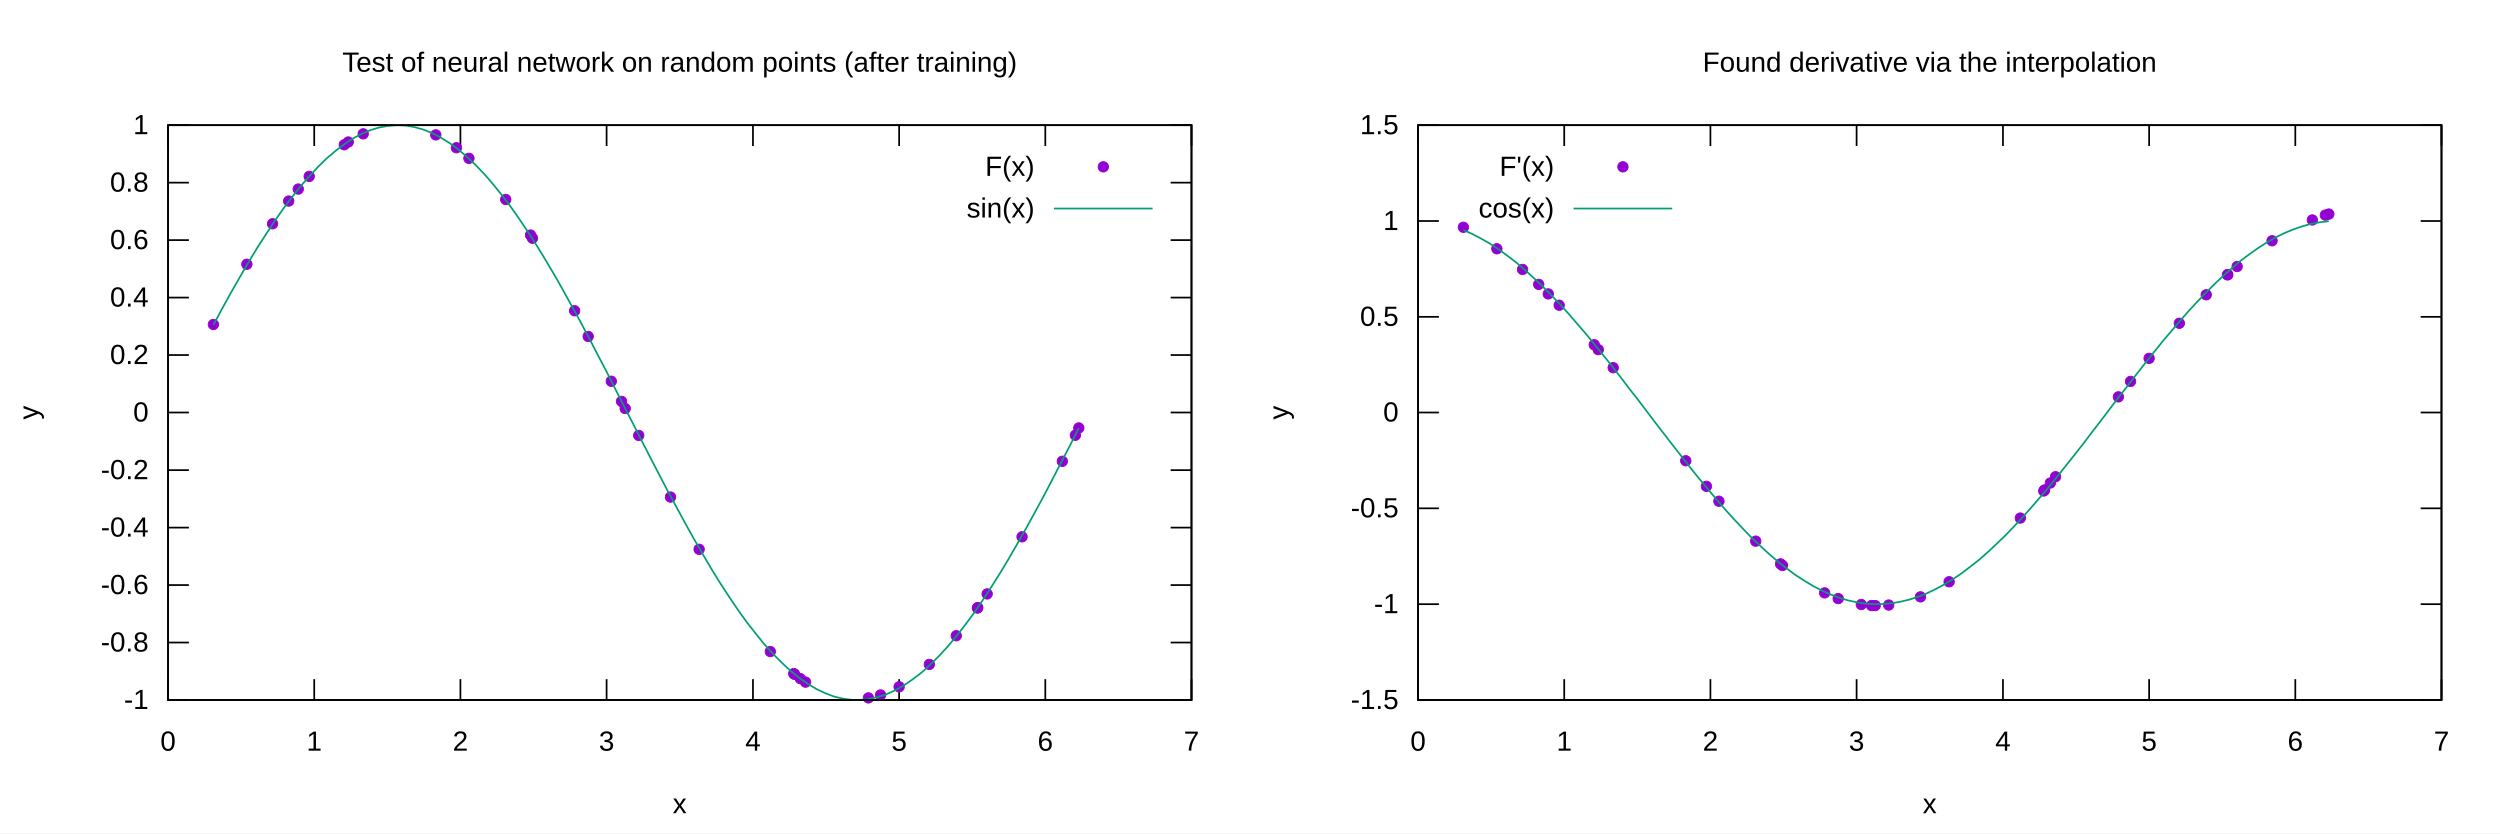
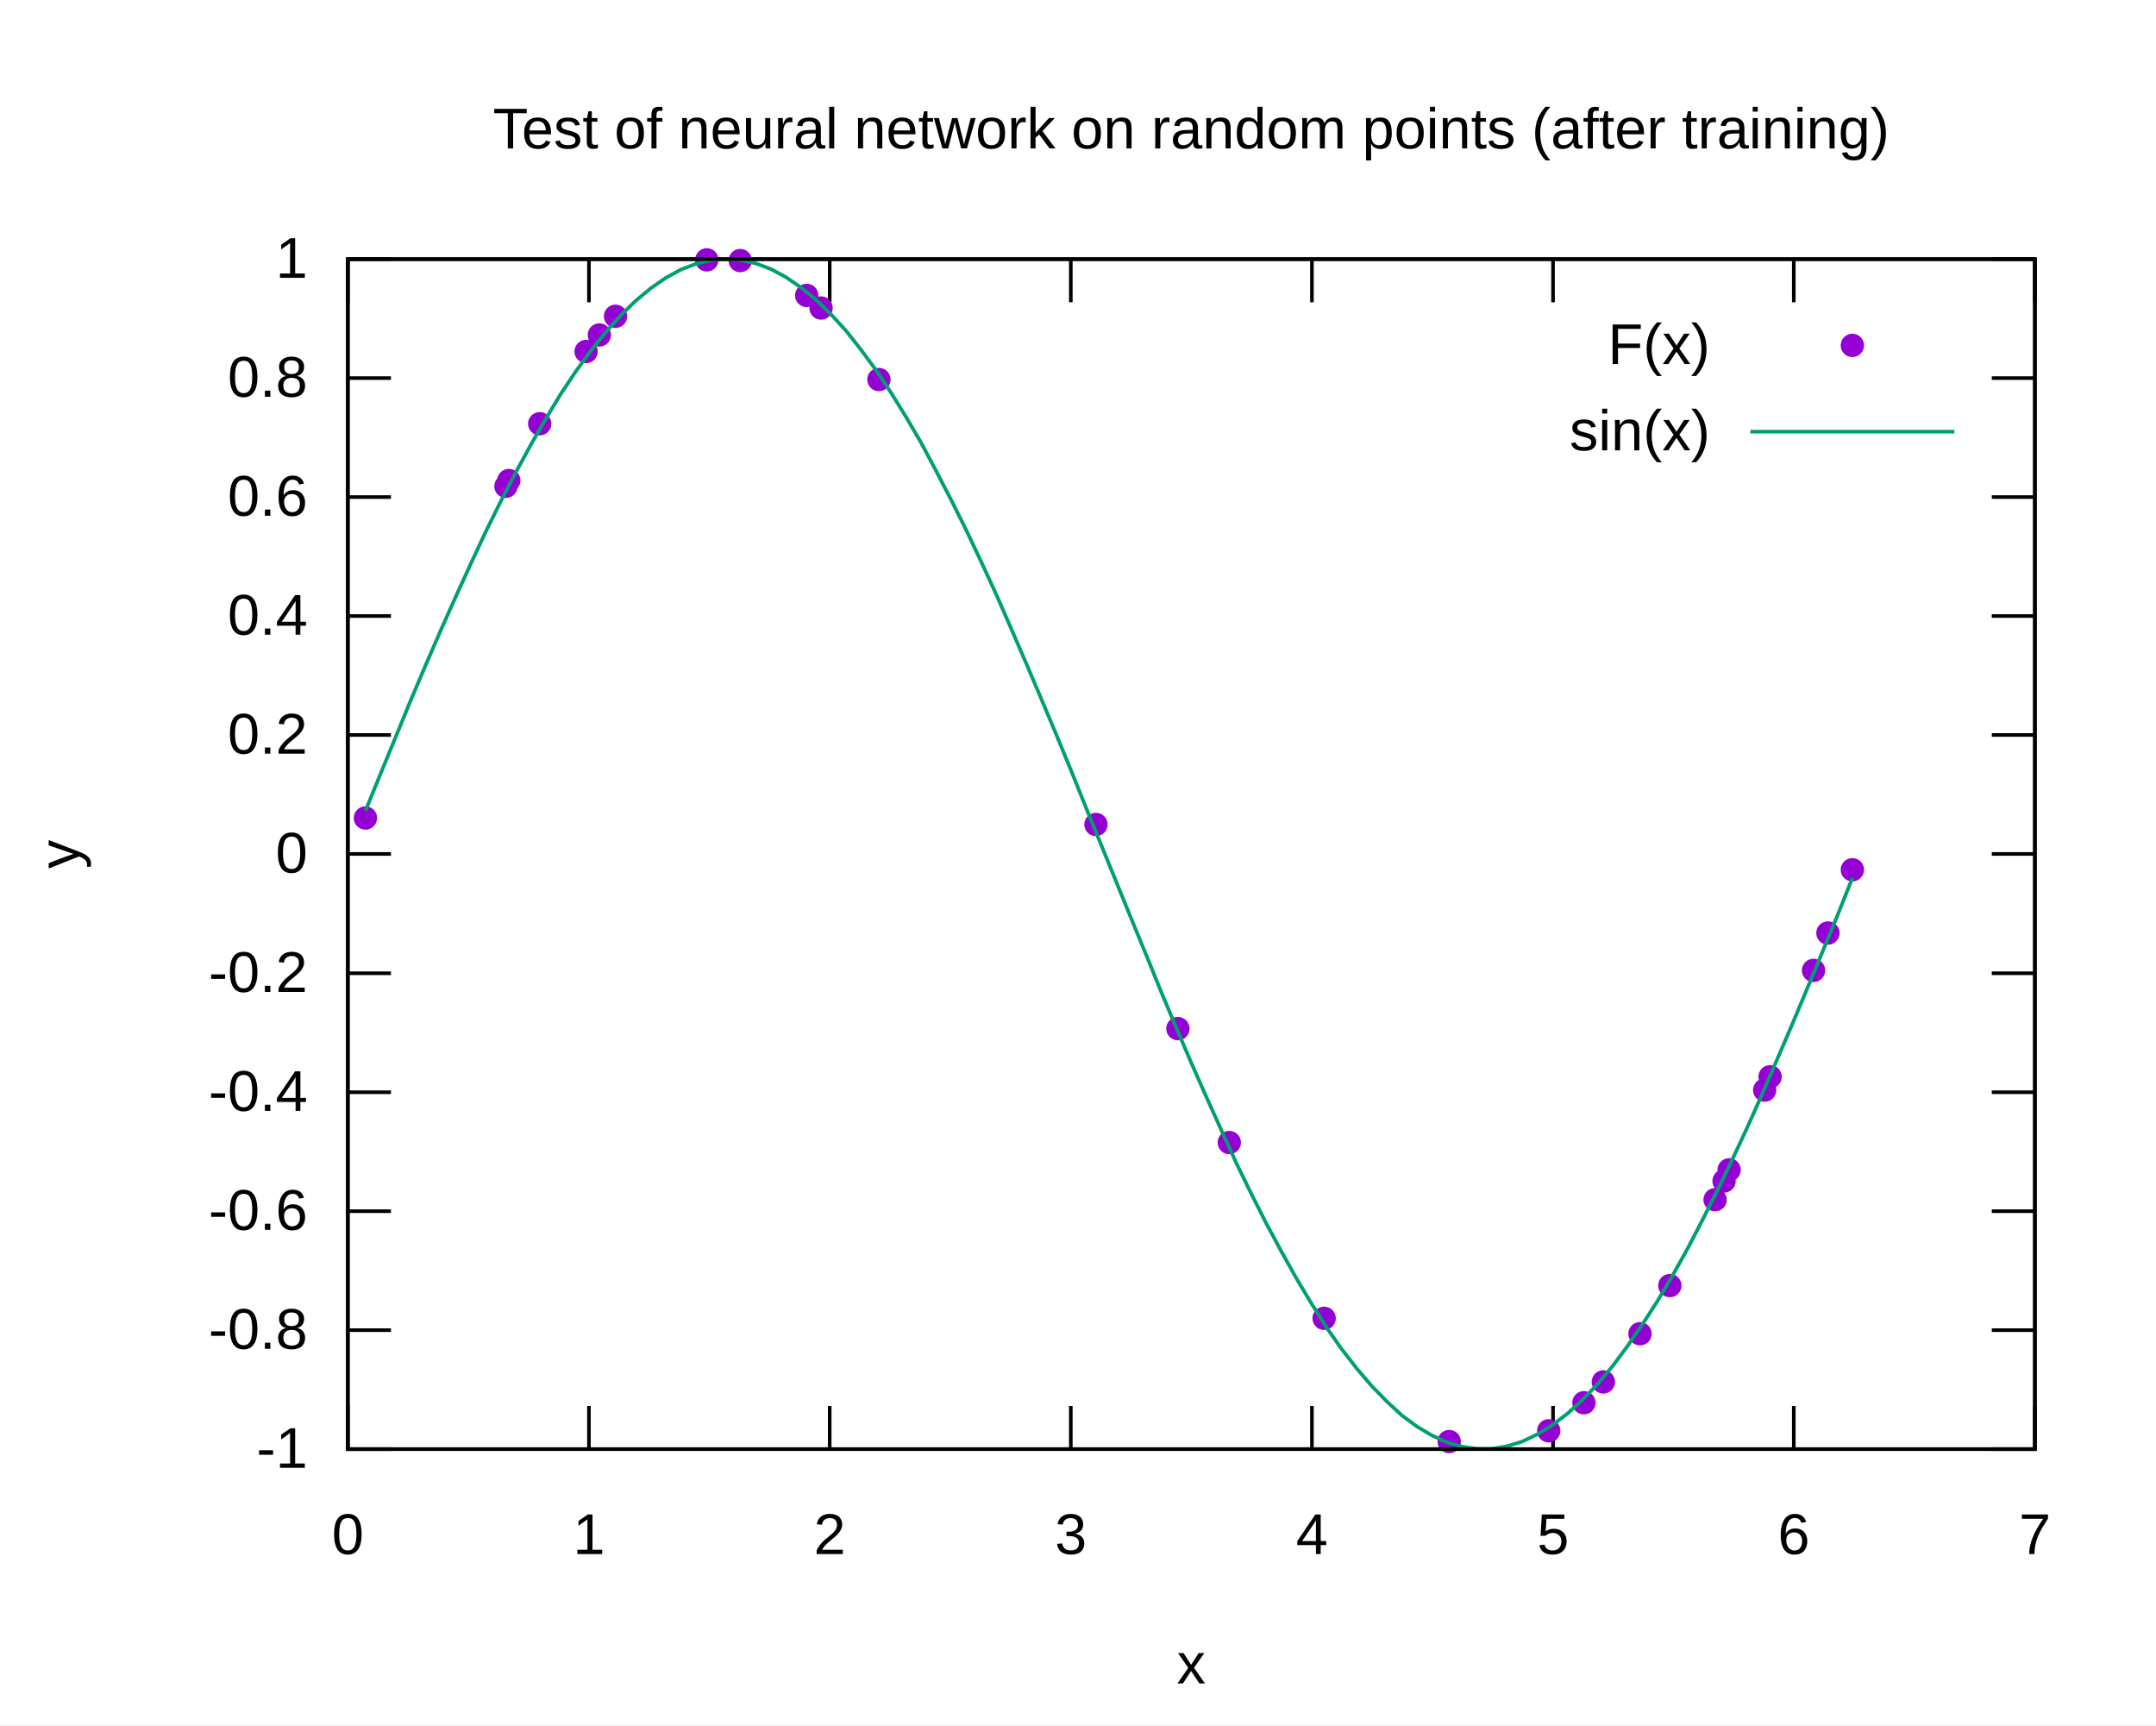
- <svg xmlns="http://www.w3.org/2000/svg" xmlns:xlink="http://www.w3.org/1999/xlink" width="1440" height="480" viewBox="0 0 1440 480">
+ <svg xmlns="http://www.w3.org/2000/svg" xmlns:xlink="http://www.w3.org/1999/xlink" width="600" height="480" viewBox="0 0 600 480">
  <g id="gnuplot_canvas">
-     <rect x="0" y="0" width="1440" height="480" fill="#ffffff" />
+     <rect x="0" y="0" width="600" height="480" fill="#ffffff" />
    <defs>
      <circle id="gpDot" r="0.5" stroke-width="0.5" />
      <path id="gpPt0" stroke-width="0.167" stroke="currentColor" d="M-1,0 h2 M0,-1 v2" />
      <path id="gpPt1" stroke-width="0.167" stroke="currentColor" d="M-1,-1 L1,1 M1,-1 L-1,1" />
      <path id="gpPt2" stroke-width="0.167" stroke="currentColor" d="M-1,0 L1,0 M0,-1 L0,1 M-1,-1 L1,1 M-1,1 L1,-1" />
      <rect id="gpPt3" stroke-width="0.167" stroke="currentColor" x="-1" y="-1" width="2" height="2" />
      <rect id="gpPt4" stroke-width="0.167" stroke="currentColor" fill="currentColor" x="-1" y="-1" width="2" height="2" />
      <circle id="gpPt5" stroke-width="0.167" stroke="currentColor" cx="0" cy="0" r="1" />
      <use xlink:href="#gpPt5" id="gpPt6" fill="currentColor" stroke="none" />
      <path id="gpPt7" stroke-width="0.167" stroke="currentColor" d="M0,-1.33 L-1.33,0.67 L1.33,0.67 z" />
      <use xlink:href="#gpPt7" id="gpPt8" fill="currentColor" stroke="none" />
      <use xlink:href="#gpPt7" id="gpPt9" stroke="currentColor" transform="rotate(180)" />
      <use xlink:href="#gpPt9" id="gpPt10" fill="currentColor" stroke="none" />
      <use xlink:href="#gpPt3" id="gpPt11" stroke="currentColor" transform="rotate(45)" />
      <use xlink:href="#gpPt11" id="gpPt12" fill="currentColor" stroke="none" />
      <path id="gpPt13" stroke-width="0.167" stroke="currentColor" d="M0,1.330 L1.265,0.411 L0.782,-1.067 L-0.782,-1.076 L-1.265,0.411 z" />
      <use xlink:href="#gpPt13" id="gpPt14" fill="currentColor" stroke="none" />
      <filter id="textbox" filterUnits="objectBoundingBox" x="0" y="0" height="1" width="1">
        <feFlood flood-color="#FFFFFF" flood-opacity="1" result="bgnd" />
        <feComposite in="SourceGraphic" in2="bgnd" operator="atop" />
      </filter>
      <filter id="greybox" filterUnits="objectBoundingBox" x="0" y="0" height="1" width="1">
        <feFlood flood-color="lightgrey" flood-opacity="1" result="grey" />
        <feComposite in="SourceGraphic" in2="grey" operator="atop" />
      </filter>
    </defs>
    <g fill="none" color="#FFFFFF" stroke="currentColor" stroke-width="1.00" stroke-linecap="butt" stroke-linejoin="miter">
</g>
    <g fill="none" color="black" stroke="currentColor" stroke-width="1.00" stroke-linecap="butt" stroke-linejoin="miter">
-       <path stroke="black" d="M96.8,403.2 L108.8,403.2 M686.3,403.2 L674.3,403.2  " />
+       <path stroke="black" d="M96.8,403.2 L108.8,403.2 M566.3,403.2 L554.3,403.2  " />
      <g transform="translate(85.6,408.4)" stroke="none" fill="black" font-family="Arial" font-size="16.00" text-anchor="end">
        <text>
          <tspan font-family="Arial">-1</tspan>
        </text>
      </g>
    </g>
    <g fill="none" color="black" stroke="currentColor" stroke-width="1.00" stroke-linecap="butt" stroke-linejoin="miter">
-       <path stroke="black" d="M96.8,370.1 L108.8,370.1 M686.3,370.1 L674.3,370.1  " />
+       <path stroke="black" d="M96.8,370.1 L108.8,370.1 M566.3,370.1 L554.3,370.1  " />
      <g transform="translate(85.6,375.3)" stroke="none" fill="black" font-family="Arial" font-size="16.00" text-anchor="end">
        <text>
          <tspan font-family="Arial">-0.8</tspan>
        </text>
      </g>
    </g>
    <g fill="none" color="black" stroke="currentColor" stroke-width="1.00" stroke-linecap="butt" stroke-linejoin="miter">
-       <path stroke="black" d="M96.8,337.0 L108.8,337.0 M686.3,337.0 L674.3,337.0  " />
+       <path stroke="black" d="M96.8,337.0 L108.8,337.0 M566.3,337.0 L554.3,337.0  " />
      <g transform="translate(85.6,342.2)" stroke="none" fill="black" font-family="Arial" font-size="16.00" text-anchor="end">
        <text>
          <tspan font-family="Arial">-0.6</tspan>
        </text>
      </g>
    </g>
    <g fill="none" color="black" stroke="currentColor" stroke-width="1.00" stroke-linecap="butt" stroke-linejoin="miter">
-       <path stroke="black" d="M96.8,303.9 L108.8,303.9 M686.3,303.9 L674.3,303.9  " />
+       <path stroke="black" d="M96.8,303.9 L108.8,303.9 M566.3,303.9 L554.3,303.9  " />
      <g transform="translate(85.6,309.1)" stroke="none" fill="black" font-family="Arial" font-size="16.00" text-anchor="end">
        <text>
          <tspan font-family="Arial">-0.4</tspan>
        </text>
      </g>
    </g>
    <g fill="none" color="black" stroke="currentColor" stroke-width="1.00" stroke-linecap="butt" stroke-linejoin="miter">
-       <path stroke="black" d="M96.8,270.8 L108.8,270.8 M686.3,270.8 L674.3,270.8  " />
+       <path stroke="black" d="M96.8,270.8 L108.8,270.8 M566.3,270.8 L554.3,270.8  " />
      <g transform="translate(85.6,276.0)" stroke="none" fill="black" font-family="Arial" font-size="16.00" text-anchor="end">
        <text>
          <tspan font-family="Arial">-0.2</tspan>
        </text>
      </g>
    </g>
    <g fill="none" color="black" stroke="currentColor" stroke-width="1.00" stroke-linecap="butt" stroke-linejoin="miter">
-       <path stroke="black" d="M96.8,237.6 L108.8,237.6 M686.3,237.6 L674.3,237.6  " />
+       <path stroke="black" d="M96.8,237.6 L108.8,237.6 M566.3,237.6 L554.3,237.6  " />
      <g transform="translate(85.6,242.8)" stroke="none" fill="black" font-family="Arial" font-size="16.00" text-anchor="end">
        <text>
          <tspan font-family="Arial"> 0</tspan>
        </text>
      </g>
    </g>
    <g fill="none" color="black" stroke="currentColor" stroke-width="1.00" stroke-linecap="butt" stroke-linejoin="miter">
-       <path stroke="black" d="M96.8,204.5 L108.8,204.5 M686.3,204.5 L674.3,204.5  " />
+       <path stroke="black" d="M96.8,204.5 L108.8,204.5 M566.3,204.5 L554.3,204.5  " />
      <g transform="translate(85.6,209.7)" stroke="none" fill="black" font-family="Arial" font-size="16.00" text-anchor="end">
        <text>
          <tspan font-family="Arial"> 0.2</tspan>
        </text>
      </g>
    </g>
    <g fill="none" color="black" stroke="currentColor" stroke-width="1.00" stroke-linecap="butt" stroke-linejoin="miter">
-       <path stroke="black" d="M96.8,171.4 L108.8,171.4 M686.3,171.4 L674.3,171.4  " />
+       <path stroke="black" d="M96.8,171.4 L108.8,171.4 M566.3,171.4 L554.3,171.4  " />
      <g transform="translate(85.6,176.6)" stroke="none" fill="black" font-family="Arial" font-size="16.00" text-anchor="end">
        <text>
          <tspan font-family="Arial"> 0.4</tspan>
        </text>
      </g>
    </g>
    <g fill="none" color="black" stroke="currentColor" stroke-width="1.00" stroke-linecap="butt" stroke-linejoin="miter">
-       <path stroke="black" d="M96.8,138.3 L108.8,138.3 M686.3,138.3 L674.3,138.3  " />
+       <path stroke="black" d="M96.8,138.3 L108.8,138.3 M566.3,138.3 L554.3,138.3  " />
      <g transform="translate(85.6,143.5)" stroke="none" fill="black" font-family="Arial" font-size="16.00" text-anchor="end">
        <text>
          <tspan font-family="Arial"> 0.6</tspan>
        </text>
      </g>
    </g>
    <g fill="none" color="black" stroke="currentColor" stroke-width="1.00" stroke-linecap="butt" stroke-linejoin="miter">
-       <path stroke="black" d="M96.8,105.2 L108.8,105.2 M686.3,105.2 L674.3,105.2  " />
+       <path stroke="black" d="M96.8,105.2 L108.8,105.2 M566.3,105.2 L554.3,105.2  " />
      <g transform="translate(85.6,110.4)" stroke="none" fill="black" font-family="Arial" font-size="16.00" text-anchor="end">
        <text>
          <tspan font-family="Arial"> 0.8</tspan>
        </text>
      </g>
    </g>
    <g fill="none" color="black" stroke="currentColor" stroke-width="1.00" stroke-linecap="butt" stroke-linejoin="miter">
-       <path stroke="black" d="M96.8,72.1 L108.8,72.1 M686.3,72.1 L674.3,72.1  " />
+       <path stroke="black" d="M96.8,72.1 L108.8,72.1 M566.3,72.1 L554.3,72.1  " />
      <g transform="translate(85.6,77.3)" stroke="none" fill="black" font-family="Arial" font-size="16.00" text-anchor="end">
        <text>
          <tspan font-family="Arial"> 1</tspan>
        </text>
      </g>
    </g>
    <g fill="none" color="black" stroke="currentColor" stroke-width="1.00" stroke-linecap="butt" stroke-linejoin="miter">
      <path stroke="black" d="M96.8,403.2 L96.8,391.2 M96.8,72.1 L96.8,84.1  " />
      <g transform="translate(96.8,432.4)" stroke="none" fill="black" font-family="Arial" font-size="16.00" text-anchor="middle">
        <text>
          <tspan font-family="Arial"> 0</tspan>
        </text>
      </g>
    </g>
    <g fill="none" color="black" stroke="currentColor" stroke-width="1.00" stroke-linecap="butt" stroke-linejoin="miter">
-       <path stroke="black" d="M181.0,403.2 L181.0,391.2 M181.0,72.1 L181.0,84.1  " />
-       <g transform="translate(181.0,432.4)" stroke="none" fill="black" font-family="Arial" font-size="16.00" text-anchor="middle">
+       <path stroke="black" d="M163.9,403.2 L163.9,391.2 M163.9,72.1 L163.9,84.1  " />
+       <g transform="translate(163.9,432.4)" stroke="none" fill="black" font-family="Arial" font-size="16.00" text-anchor="middle">
        <text>
          <tspan font-family="Arial"> 1</tspan>
        </text>
      </g>
    </g>
    <g fill="none" color="black" stroke="currentColor" stroke-width="1.00" stroke-linecap="butt" stroke-linejoin="miter">
-       <path stroke="black" d="M265.2,403.2 L265.2,391.2 M265.2,72.1 L265.2,84.1  " />
-       <g transform="translate(265.2,432.4)" stroke="none" fill="black" font-family="Arial" font-size="16.00" text-anchor="middle">
+       <path stroke="black" d="M230.9,403.2 L230.9,391.2 M230.9,72.1 L230.9,84.1  " />
+       <g transform="translate(230.9,432.4)" stroke="none" fill="black" font-family="Arial" font-size="16.00" text-anchor="middle">
        <text>
          <tspan font-family="Arial"> 2</tspan>
        </text>
      </g>
    </g>
    <g fill="none" color="black" stroke="currentColor" stroke-width="1.00" stroke-linecap="butt" stroke-linejoin="miter">
-       <path stroke="black" d="M349.4,403.2 L349.4,391.2 M349.4,72.1 L349.4,84.1  " />
-       <g transform="translate(349.4,432.4)" stroke="none" fill="black" font-family="Arial" font-size="16.00" text-anchor="middle">
+       <path stroke="black" d="M298.0,403.2 L298.0,391.2 M298.0,72.1 L298.0,84.1  " />
+       <g transform="translate(298.0,432.4)" stroke="none" fill="black" font-family="Arial" font-size="16.00" text-anchor="middle">
        <text>
          <tspan font-family="Arial"> 3</tspan>
        </text>
      </g>
    </g>
    <g fill="none" color="black" stroke="currentColor" stroke-width="1.00" stroke-linecap="butt" stroke-linejoin="miter">
-       <path stroke="black" d="M433.7,403.2 L433.7,391.2 M433.7,72.1 L433.7,84.1  " />
-       <g transform="translate(433.7,432.4)" stroke="none" fill="black" font-family="Arial" font-size="16.00" text-anchor="middle">
+       <path stroke="black" d="M365.1,403.2 L365.1,391.2 M365.1,72.1 L365.1,84.1  " />
+       <g transform="translate(365.1,432.4)" stroke="none" fill="black" font-family="Arial" font-size="16.00" text-anchor="middle">
        <text>
          <tspan font-family="Arial"> 4</tspan>
        </text>
      </g>
    </g>
    <g fill="none" color="black" stroke="currentColor" stroke-width="1.00" stroke-linecap="butt" stroke-linejoin="miter">
-       <path stroke="black" d="M517.9,403.2 L517.9,391.2 M517.9,72.1 L517.9,84.1  " />
-       <g transform="translate(517.9,432.4)" stroke="none" fill="black" font-family="Arial" font-size="16.00" text-anchor="middle">
+       <path stroke="black" d="M432.2,403.2 L432.2,391.2 M432.2,72.1 L432.2,84.1  " />
+       <g transform="translate(432.2,432.4)" stroke="none" fill="black" font-family="Arial" font-size="16.00" text-anchor="middle">
        <text>
          <tspan font-family="Arial"> 5</tspan>
        </text>
      </g>
    </g>
    <g fill="none" color="black" stroke="currentColor" stroke-width="1.00" stroke-linecap="butt" stroke-linejoin="miter">
-       <path stroke="black" d="M602.1,403.2 L602.1,391.2 M602.1,72.1 L602.1,84.1  " />
-       <g transform="translate(602.1,432.4)" stroke="none" fill="black" font-family="Arial" font-size="16.00" text-anchor="middle">
+       <path stroke="black" d="M499.2,403.2 L499.2,391.2 M499.2,72.1 L499.2,84.1  " />
+       <g transform="translate(499.2,432.4)" stroke="none" fill="black" font-family="Arial" font-size="16.00" text-anchor="middle">
        <text>
          <tspan font-family="Arial"> 6</tspan>
        </text>
      </g>
    </g>
    <g fill="none" color="black" stroke="currentColor" stroke-width="1.00" stroke-linecap="butt" stroke-linejoin="miter">
-       <path stroke="black" d="M686.3,403.2 L686.3,391.2 M686.3,72.1 L686.3,84.1  " />
-       <g transform="translate(686.3,432.4)" stroke="none" fill="black" font-family="Arial" font-size="16.00" text-anchor="middle">
+       <path stroke="black" d="M566.3,403.2 L566.3,391.2 M566.3,72.1 L566.3,84.1  " />
+       <g transform="translate(566.3,432.4)" stroke="none" fill="black" font-family="Arial" font-size="16.00" text-anchor="middle">
        <text>
          <tspan font-family="Arial"> 7</tspan>
        </text>
      </g>
    </g>
    <g fill="none" color="black" stroke="currentColor" stroke-width="1.00" stroke-linecap="butt" stroke-linejoin="miter">
</g>
    <g fill="none" color="black" stroke="currentColor" stroke-width="1.00" stroke-linecap="butt" stroke-linejoin="miter">
-       <path stroke="black" d="M96.8,72.1 L96.8,403.2 L686.3,403.2 L686.3,72.1 L96.8,72.1 Z  " />
+       <path stroke="black" d="M96.8,72.1 L96.8,403.2 L566.3,403.2 L566.3,72.1 L96.8,72.1 Z  " />
    </g>
    <g fill="none" color="black" stroke="currentColor" stroke-width="1.00" stroke-linecap="butt" stroke-linejoin="miter">
      <g transform="translate(22.0,237.7) rotate(270)" stroke="none" fill="black" font-family="Arial" font-size="16.00" text-anchor="middle">
        <text>
          <tspan font-family="Arial">y</tspan>
        </text>
      </g>
    </g>
    <g fill="none" color="black" stroke="currentColor" stroke-width="1.00" stroke-linecap="butt" stroke-linejoin="miter">
-       <g transform="translate(391.5,468.4)" stroke="none" fill="black" font-family="Arial" font-size="16.00" text-anchor="middle">
+       <g transform="translate(331.5,468.4)" stroke="none" fill="black" font-family="Arial" font-size="16.00" text-anchor="middle">
        <text>
          <tspan font-family="Arial">x</tspan>
        </text>
      </g>
    </g>
    <g fill="none" color="black" stroke="currentColor" stroke-width="1.00" stroke-linecap="butt" stroke-linejoin="miter">
-       <g transform="translate(391.5,41.3)" stroke="none" fill="black" font-family="Arial" font-size="16.00" text-anchor="middle">
+       <g transform="translate(331.5,41.3)" stroke="none" fill="black" font-family="Arial" font-size="16.00" text-anchor="middle">
        <text>
          <tspan font-family="Arial">Test of neural network on random points (after training)</tspan>
        </text>
      </g>
    </g>
-     <g id="gnuplot_plot_1a">
-       <g fill="none" color="black" stroke="currentColor" stroke-width="1.00" stroke-linecap="butt" stroke-linejoin="miter">
-         <g transform="translate(595.9,101.3)" stroke="none" fill="black" font-family="Arial" font-size="16.00" text-anchor="end">
+     <g id="gnuplot_plot_1">
+       <g fill="none" color="black" stroke="currentColor" stroke-width="1.00" stroke-linecap="butt" stroke-linejoin="miter">
+         <g transform="translate(475.9,101.3)" stroke="none" fill="black" font-family="Arial" font-size="16.00" text-anchor="end">
          <text>
            <tspan font-family="Arial">F(x)</tspan>
          </text>
        </g>
      </g>
      <g fill="none" color="black" stroke="currentColor" stroke-width="1.00" stroke-linecap="butt" stroke-linejoin="miter">
-         <use xlink:href="#gpPt6" transform="translate(507.2,400.3) scale(3.00)" color="rgb(148,   0, 211)" />
-         <use xlink:href="#gpPt6" transform="translate(563.2,350.0) scale(3.00)" color="rgb(148,   0, 211)" />
-         <use xlink:href="#gpPt6" transform="translate(457.7,388.4) scale(3.00)" color="rgb(148,   0, 211)" />
-         <use xlink:href="#gpPt6" transform="translate(171.8,108.9) scale(3.00)" color="rgb(148,   0, 211)" />
-         <use xlink:href="#gpPt6" transform="translate(535.3,382.7) scale(3.00)" color="rgb(148,   0, 211)" />
-         <use xlink:href="#gpPt6" transform="translate(262.9,85.1) scale(3.00)" color="rgb(148,   0, 211)" />
-         <use xlink:href="#gpPt6" transform="translate(443.7,375.3) scale(3.00)" color="rgb(148,   0, 211)" />
-         <use xlink:href="#gpPt6" transform="translate(360.1,235.3) scale(3.00)" color="rgb(148,   0, 211)" />
-         <use xlink:href="#gpPt6" transform="translate(209.2,77.1) scale(3.00)" color="rgb(148,   0, 211)" />
-         <use xlink:href="#gpPt6" transform="translate(464.0,392.9) scale(3.00)" color="rgb(148,   0, 211)" />
-         <use xlink:href="#gpPt6" transform="translate(611.9,265.7) scale(3.00)" color="rgb(148,   0, 211)" />
-         <use xlink:href="#gpPt6" transform="translate(198.3,83.4) scale(3.00)" color="rgb(148,   0, 211)" />
-         <use xlink:href="#gpPt6" transform="translate(157.0,128.9) scale(3.00)" color="rgb(148,   0, 211)" />
-         <use xlink:href="#gpPt6" transform="translate(386.2,286.3) scale(3.00)" color="rgb(148,   0, 211)" />
-         <use xlink:href="#gpPt6" transform="translate(367.9,250.8) scale(3.00)" color="rgb(148,   0, 211)" />
-         <use xlink:href="#gpPt6" transform="translate(305.6,135.4) scale(3.00)" color="rgb(148,   0, 211)" />
-         <use xlink:href="#gpPt6" transform="translate(619.4,250.7) scale(3.00)" color="rgb(148,   0, 211)" />
-         <use xlink:href="#gpPt6" transform="translate(402.7,316.4) scale(3.00)" color="rgb(148,   0, 211)" />
-         <use xlink:href="#gpPt6" transform="translate(352.1,219.6) scale(3.00)" color="rgb(148,   0, 211)" />
-         <use xlink:href="#gpPt6" transform="translate(517.9,395.6) scale(3.00)" color="rgb(148,   0, 211)" />
-         <use xlink:href="#gpPt6" transform="translate(178.1,101.6) scale(3.00)" color="rgb(148,   0, 211)" />
-         <use xlink:href="#gpPt6" transform="translate(166.3,115.8) scale(3.00)" color="rgb(148,   0, 211)" />
-         <use xlink:href="#gpPt6" transform="translate(270.1,91.2) scale(3.00)" color="rgb(148,   0, 211)" />
-         <use xlink:href="#gpPt6" transform="translate(331.0,179.0) scale(3.00)" color="rgb(148,   0, 211)" />
-         <use xlink:href="#gpPt6" transform="translate(457.2,388.0) scale(3.00)" color="rgb(148,   0, 211)" />
-         <use xlink:href="#gpPt6" transform="translate(200.6,81.8) scale(3.00)" color="rgb(148,   0, 211)" />
-         <use xlink:href="#gpPt6" transform="translate(568.6,342.1) scale(3.00)" color="rgb(148,   0, 211)" />
-         <use xlink:href="#gpPt6" transform="translate(122.9,186.9) scale(3.00)" color="rgb(148,   0, 211)" />
-         <use xlink:href="#gpPt6" transform="translate(142.2,152.2) scale(3.00)" color="rgb(148,   0, 211)" />
-         <use xlink:href="#gpPt6" transform="translate(550.8,366.2) scale(3.00)" color="rgb(148,   0, 211)" />
-         <use xlink:href="#gpPt6" transform="translate(338.8,193.8) scale(3.00)" color="rgb(148,   0, 211)" />
-         <use xlink:href="#gpPt6" transform="translate(461.0,390.9) scale(3.00)" color="rgb(148,   0, 211)" />
-         <use xlink:href="#gpPt6" transform="translate(251.0,77.7) scale(3.00)" color="rgb(148,   0, 211)" />
-         <use xlink:href="#gpPt6" transform="translate(563.0,350.2) scale(3.00)" color="rgb(148,   0, 211)" />
-         <use xlink:href="#gpPt6" transform="translate(306.7,137.2) scale(3.00)" color="rgb(148,   0, 211)" />
-         <use xlink:href="#gpPt6" transform="translate(500.2,402.0) scale(3.00)" color="rgb(148,   0, 211)" />
-         <use xlink:href="#gpPt6" transform="translate(588.7,309.2) scale(3.00)" color="rgb(148,   0, 211)" />
-         <use xlink:href="#gpPt6" transform="translate(621.4,246.5) scale(3.00)" color="rgb(148,   0, 211)" />
-         <use xlink:href="#gpPt6" transform="translate(358.0,231.2) scale(3.00)" color="rgb(148,   0, 211)" />
-         <use xlink:href="#gpPt6" transform="translate(291.3,114.9) scale(3.00)" color="rgb(148,   0, 211)" />
-         <use xlink:href="#gpPt6" transform="translate(635.5,96.1) scale(3.00)" color="rgb(148,   0, 211)" />
-       </g>
-     </g>
-     <g id="gnuplot_plot_2a">
-       <g fill="none" color="black" stroke="currentColor" stroke-width="1.00" stroke-linecap="butt" stroke-linejoin="miter">
-         <g transform="translate(595.9,125.3)" stroke="none" fill="black" font-family="Arial" font-size="16.00" text-anchor="end">
+         <use xlink:href="#gpPt6" transform="translate(456.4,371.1) scale(3.00)" color="rgb(148,   0, 211)" />
+         <use xlink:href="#gpPt6" transform="translate(166.8,93.2) scale(3.00)" color="rgb(148,   0, 211)" />
+         <use xlink:href="#gpPt6" transform="translate(171.3,88.0) scale(3.00)" color="rgb(148,   0, 211)" />
+         <use xlink:href="#gpPt6" transform="translate(342.1,317.9) scale(3.00)" color="rgb(148,   0, 211)" />
+         <use xlink:href="#gpPt6" transform="translate(477.3,333.8) scale(3.00)" color="rgb(148,   0, 211)" />
+         <use xlink:href="#gpPt6" transform="translate(206.0,72.5) scale(3.00)" color="rgb(148,   0, 211)" />
+         <use xlink:href="#gpPt6" transform="translate(431.0,398.1) scale(3.00)" color="rgb(148,   0, 211)" />
+         <use xlink:href="#gpPt6" transform="translate(244.6,105.6) scale(3.00)" color="rgb(148,   0, 211)" />
+         <use xlink:href="#gpPt6" transform="translate(504.7,270.0) scale(3.00)" color="rgb(148,   0, 211)" />
+         <use xlink:href="#gpPt6" transform="translate(515.5,242.0) scale(3.00)" color="rgb(148,   0, 211)" />
+         <use xlink:href="#gpPt6" transform="translate(196.7,72.3) scale(3.00)" color="rgb(148,   0, 211)" />
+         <use xlink:href="#gpPt6" transform="translate(150.2,117.9) scale(3.00)" color="rgb(148,   0, 211)" />
+         <use xlink:href="#gpPt6" transform="translate(446.2,384.5) scale(3.00)" color="rgb(148,   0, 211)" />
+         <use xlink:href="#gpPt6" transform="translate(140.8,135.3) scale(3.00)" color="rgb(148,   0, 211)" />
+         <use xlink:href="#gpPt6" transform="translate(368.5,366.8) scale(3.00)" color="rgb(148,   0, 211)" />
+         <use xlink:href="#gpPt6" transform="translate(305.0,229.4) scale(3.00)" color="rgb(148,   0, 211)" />
+         <use xlink:href="#gpPt6" transform="translate(403.3,401.1) scale(3.00)" color="rgb(148,   0, 211)" />
+         <use xlink:href="#gpPt6" transform="translate(141.6,133.7) scale(3.00)" color="rgb(148,   0, 211)" />
+         <use xlink:href="#gpPt6" transform="translate(327.8,286.2) scale(3.00)" color="rgb(148,   0, 211)" />
+         <use xlink:href="#gpPt6" transform="translate(224.5,82.2) scale(3.00)" color="rgb(148,   0, 211)" />
+         <use xlink:href="#gpPt6" transform="translate(163.1,97.8) scale(3.00)" color="rgb(148,   0, 211)" />
+         <use xlink:href="#gpPt6" transform="translate(101.7,227.6) scale(3.00)" color="rgb(148,   0, 211)" />
+         <use xlink:href="#gpPt6" transform="translate(491.1,303.3) scale(3.00)" color="rgb(148,   0, 211)" />
+         <use xlink:href="#gpPt6" transform="translate(492.6,299.6) scale(3.00)" color="rgb(148,   0, 211)" />
+         <use xlink:href="#gpPt6" transform="translate(440.8,390.3) scale(3.00)" color="rgb(148,   0, 211)" />
+         <use xlink:href="#gpPt6" transform="translate(508.7,259.6) scale(3.00)" color="rgb(148,   0, 211)" />
+         <use xlink:href="#gpPt6" transform="translate(479.8,328.6) scale(3.00)" color="rgb(148,   0, 211)" />
+         <use xlink:href="#gpPt6" transform="translate(464.7,357.7) scale(3.00)" color="rgb(148,   0, 211)" />
+         <use xlink:href="#gpPt6" transform="translate(228.5,85.7) scale(3.00)" color="rgb(148,   0, 211)" />
+         <use xlink:href="#gpPt6" transform="translate(481.2,325.5) scale(3.00)" color="rgb(148,   0, 211)" />
+         <use xlink:href="#gpPt6" transform="translate(515.5,96.1) scale(3.00)" color="rgb(148,   0, 211)" />
+       </g>
+     </g>
+     <g id="gnuplot_plot_2">
+       <g fill="none" color="black" stroke="currentColor" stroke-width="1.00" stroke-linecap="butt" stroke-linejoin="miter">
+         <g transform="translate(475.9,125.3)" stroke="none" fill="black" font-family="Arial" font-size="16.00" text-anchor="end">
          <text>
            <tspan font-family="Arial">sin(x)</tspan>
          </text>
        </g>
      </g>
      <g fill="none" color="black" stroke="currentColor" stroke-width="1.00" stroke-linecap="butt" stroke-linejoin="miter">
-         <path stroke="rgb(  0, 158, 115)" d="M607.1,120.1 L663.9,120.1 M122.9,187.2 L127.9,177.9 L132.9,168.8 L138.0,159.9 L143.0,151.3 L148.0,143.0   L153.1,135.1 L158.1,127.5 L163.1,120.3 L168.2,113.5 L173.2,107.2 L178.3,101.4 L183.3,96.0 L188.3,91.1   L193.4,86.8 L198.4,83.0 L203.4,79.7 L208.5,77.0 L213.5,74.9 L218.5,73.4 L223.6,72.5 L228.6,72.1   L233.6,72.3 L238.7,73.2 L243.7,74.6 L248.8,76.6 L253.8,79.2 L258.8,82.3 L263.9,86.0 L268.9,90.3   L273.9,95.0 L279.0,100.3 L284.0,106.1 L289.0,112.3 L294.1,119.0 L299.1,126.1 L304.1,133.6 L309.2,141.5   L314.2,149.7 L319.3,158.3 L324.3,167.1 L329.3,176.2 L334.4,185.5 L339.4,194.9 L344.4,204.6 L349.5,214.3   L354.5,224.2 L359.5,234.1 L364.6,244.0 L369.6,253.8 L374.6,263.6 L379.7,273.4 L384.7,283.0 L389.8,292.4   L394.8,301.6 L399.8,310.6 L404.9,319.4 L409.9,327.9 L414.9,336.0 L420.0,343.8 L425.0,351.2 L430.0,358.2   L435.1,364.7 L440.1,370.9 L445.1,376.5 L450.2,381.6 L455.2,386.3 L460.3,390.4 L465.3,393.9 L470.3,396.9   L475.4,399.3 L480.4,401.2 L485.4,402.4 L490.5,403.1 L495.5,403.2 L500.5,402.6 L505.6,401.5 L510.6,399.9   L515.6,397.6 L520.7,394.7 L525.7,391.3 L530.8,387.4 L535.8,382.9 L540.8,377.9 L545.9,372.4 L550.9,366.4   L555.9,360.0 L561.0,353.1 L566.0,345.8 L571.0,338.1 L576.1,330.0 L581.1,321.7 L586.1,313.0 L591.2,304.0   L596.2,294.9 L601.3,285.5 L606.3,275.9 L611.3,266.2 L616.4,256.4 L621.4,246.6  " />
+         <path stroke="rgb(  0, 158, 115)" d="M487.1,120.1 L543.9,120.1 M101.7,225.6 L105.9,215.3 L110.1,205.1 L114.2,195.1 L118.4,185.2 L122.6,175.5   L126.8,166.1 L131.0,156.9 L135.1,148.1 L139.3,139.6 L143.5,131.5 L147.7,123.8 L151.9,116.5 L156.0,109.7   L160.2,103.4 L164.4,97.6 L168.6,92.4 L172.8,87.7 L176.9,83.7 L181.1,80.2 L185.3,77.3 L189.5,75.0   L193.7,73.4 L197.8,72.4 L202.0,72.1 L206.2,72.4 L210.4,73.3 L214.6,74.9 L218.7,77.1 L222.9,80.0   L227.1,83.4 L231.3,87.5 L235.5,92.1 L239.6,97.3 L243.8,103.0 L248.0,109.3 L252.2,116.1 L256.4,123.3   L260.5,131.0 L264.7,139.1 L268.9,147.5 L273.1,156.4 L277.3,165.5 L281.4,174.9 L285.6,184.6 L289.8,194.5   L294.0,204.5 L298.2,214.7 L302.3,224.9 L306.5,235.2 L310.7,245.5 L314.9,255.8 L319.1,266.0 L323.2,276.1   L327.4,286.1 L331.6,295.9 L335.8,305.4 L340.0,314.7 L344.1,323.7 L348.3,332.3 L352.5,340.6 L356.7,348.4   L360.9,355.9 L365.1,362.9 L369.2,369.4 L373.4,375.4 L377.6,380.8 L381.8,385.7 L386.0,390.0 L390.1,393.8   L394.3,396.9 L398.5,399.4 L402.7,401.3 L406.9,402.5 L411.0,403.1 L415.2,403.1 L419.4,402.4 L423.6,401.1   L427.8,399.1 L431.9,396.6 L436.1,393.4 L440.3,389.6 L444.5,385.2 L448.7,380.2 L452.8,374.7 L457.0,368.6   L461.2,362.1 L465.4,355.0 L469.6,347.5 L473.7,339.6 L477.9,331.3 L482.1,322.6 L486.3,313.6 L490.5,304.2   L494.6,294.7 L498.8,284.9 L503.0,274.9 L507.2,264.8 L511.4,254.6 L515.5,244.3  " />
      </g>
    </g>
    <g fill="none" color="#FFFFFF" stroke="rgb(  0, 158, 115)" stroke-width="2.00" stroke-linecap="butt" stroke-linejoin="miter">
</g>
    <g fill="none" color="black" stroke="currentColor" stroke-width="2.00" stroke-linecap="butt" stroke-linejoin="miter">
</g>
    <g fill="none" color="black" stroke="black" stroke-width="1.00" stroke-linecap="butt" stroke-linejoin="miter">
</g>
    <g fill="none" color="black" stroke="currentColor" stroke-width="1.00" stroke-linecap="butt" stroke-linejoin="miter">
-       <path stroke="black" d="M96.8,72.1 L96.8,403.2 L686.3,403.2 L686.3,72.1 L96.8,72.1 Z  " />
-     </g>
-     <g fill="none" color="black" stroke="currentColor" stroke-width="1.00" stroke-linecap="butt" stroke-linejoin="miter">
- </g>
-     <g fill="none" color="black" stroke="currentColor" stroke-width="1.00" stroke-linecap="butt" stroke-linejoin="miter">
-       <path stroke="black" d="M816.8,403.2 L828.8,403.2 M1406.3,403.2 L1394.3,403.2  " />
-       <g transform="translate(805.6,408.4)" stroke="none" fill="black" font-family="Arial" font-size="16.00" text-anchor="end">
-         <text>
-           <tspan font-family="Arial">-1.5</tspan>
-         </text>
-       </g>
-     </g>
-     <g fill="none" color="black" stroke="currentColor" stroke-width="1.00" stroke-linecap="butt" stroke-linejoin="miter">
-       <path stroke="black" d="M816.8,348.0 L828.8,348.0 M1406.3,348.0 L1394.3,348.0  " />
-       <g transform="translate(805.6,353.2)" stroke="none" fill="black" font-family="Arial" font-size="16.00" text-anchor="end">
-         <text>
-           <tspan font-family="Arial">-1</tspan>
-         </text>
-       </g>
-     </g>
-     <g fill="none" color="black" stroke="currentColor" stroke-width="1.00" stroke-linecap="butt" stroke-linejoin="miter">
-       <path stroke="black" d="M816.8,292.8 L828.8,292.8 M1406.3,292.8 L1394.3,292.8  " />
-       <g transform="translate(805.6,298.0)" stroke="none" fill="black" font-family="Arial" font-size="16.00" text-anchor="end">
-         <text>
-           <tspan font-family="Arial">-0.5</tspan>
-         </text>
-       </g>
-     </g>
-     <g fill="none" color="black" stroke="currentColor" stroke-width="1.00" stroke-linecap="butt" stroke-linejoin="miter">
-       <path stroke="black" d="M816.8,237.6 L828.8,237.6 M1406.3,237.6 L1394.3,237.6  " />
-       <g transform="translate(805.6,242.8)" stroke="none" fill="black" font-family="Arial" font-size="16.00" text-anchor="end">
-         <text>
-           <tspan font-family="Arial"> 0</tspan>
-         </text>
-       </g>
-     </g>
-     <g fill="none" color="black" stroke="currentColor" stroke-width="1.00" stroke-linecap="butt" stroke-linejoin="miter">
-       <path stroke="black" d="M816.8,182.5 L828.8,182.5 M1406.3,182.5 L1394.3,182.5  " />
-       <g transform="translate(805.6,187.7)" stroke="none" fill="black" font-family="Arial" font-size="16.00" text-anchor="end">
-         <text>
-           <tspan font-family="Arial"> 0.5</tspan>
-         </text>
-       </g>
-     </g>
-     <g fill="none" color="black" stroke="currentColor" stroke-width="1.00" stroke-linecap="butt" stroke-linejoin="miter">
-       <path stroke="black" d="M816.8,127.3 L828.8,127.3 M1406.3,127.3 L1394.3,127.3  " />
-       <g transform="translate(805.6,132.5)" stroke="none" fill="black" font-family="Arial" font-size="16.00" text-anchor="end">
-         <text>
-           <tspan font-family="Arial"> 1</tspan>
-         </text>
-       </g>
-     </g>
-     <g fill="none" color="black" stroke="currentColor" stroke-width="1.00" stroke-linecap="butt" stroke-linejoin="miter">
-       <path stroke="black" d="M816.8,72.1 L828.8,72.1 M1406.3,72.1 L1394.3,72.1  " />
-       <g transform="translate(805.6,77.3)" stroke="none" fill="black" font-family="Arial" font-size="16.00" text-anchor="end">
-         <text>
-           <tspan font-family="Arial"> 1.5</tspan>
-         </text>
-       </g>
-     </g>
-     <g fill="none" color="black" stroke="currentColor" stroke-width="1.00" stroke-linecap="butt" stroke-linejoin="miter">
-       <path stroke="black" d="M816.8,403.2 L816.8,391.2 M816.8,72.1 L816.8,84.1  " />
-       <g transform="translate(816.8,432.4)" stroke="none" fill="black" font-family="Arial" font-size="16.00" text-anchor="middle">
-         <text>
-           <tspan font-family="Arial"> 0</tspan>
-         </text>
-       </g>
-     </g>
-     <g fill="none" color="black" stroke="currentColor" stroke-width="1.00" stroke-linecap="butt" stroke-linejoin="miter">
-       <path stroke="black" d="M901.0,403.2 L901.0,391.2 M901.0,72.1 L901.0,84.1  " />
-       <g transform="translate(901.0,432.4)" stroke="none" fill="black" font-family="Arial" font-size="16.00" text-anchor="middle">
-         <text>
-           <tspan font-family="Arial"> 1</tspan>
-         </text>
-       </g>
-     </g>
-     <g fill="none" color="black" stroke="currentColor" stroke-width="1.00" stroke-linecap="butt" stroke-linejoin="miter">
-       <path stroke="black" d="M985.2,403.2 L985.2,391.2 M985.2,72.1 L985.2,84.1  " />
-       <g transform="translate(985.2,432.4)" stroke="none" fill="black" font-family="Arial" font-size="16.00" text-anchor="middle">
-         <text>
-           <tspan font-family="Arial"> 2</tspan>
-         </text>
-       </g>
-     </g>
-     <g fill="none" color="black" stroke="currentColor" stroke-width="1.00" stroke-linecap="butt" stroke-linejoin="miter">
-       <path stroke="black" d="M1069.4,403.2 L1069.4,391.2 M1069.4,72.1 L1069.4,84.1  " />
-       <g transform="translate(1069.4,432.4)" stroke="none" fill="black" font-family="Arial" font-size="16.00" text-anchor="middle">
-         <text>
-           <tspan font-family="Arial"> 3</tspan>
-         </text>
-       </g>
-     </g>
-     <g fill="none" color="black" stroke="currentColor" stroke-width="1.00" stroke-linecap="butt" stroke-linejoin="miter">
-       <path stroke="black" d="M1153.7,403.2 L1153.7,391.2 M1153.7,72.1 L1153.7,84.1  " />
-       <g transform="translate(1153.7,432.4)" stroke="none" fill="black" font-family="Arial" font-size="16.00" text-anchor="middle">
-         <text>
-           <tspan font-family="Arial"> 4</tspan>
-         </text>
-       </g>
-     </g>
-     <g fill="none" color="black" stroke="currentColor" stroke-width="1.00" stroke-linecap="butt" stroke-linejoin="miter">
-       <path stroke="black" d="M1237.9,403.2 L1237.9,391.2 M1237.9,72.1 L1237.9,84.1  " />
-       <g transform="translate(1237.9,432.4)" stroke="none" fill="black" font-family="Arial" font-size="16.00" text-anchor="middle">
-         <text>
-           <tspan font-family="Arial"> 5</tspan>
-         </text>
-       </g>
-     </g>
-     <g fill="none" color="black" stroke="currentColor" stroke-width="1.00" stroke-linecap="butt" stroke-linejoin="miter">
-       <path stroke="black" d="M1322.1,403.2 L1322.1,391.2 M1322.1,72.1 L1322.1,84.1  " />
-       <g transform="translate(1322.1,432.4)" stroke="none" fill="black" font-family="Arial" font-size="16.00" text-anchor="middle">
-         <text>
-           <tspan font-family="Arial"> 6</tspan>
-         </text>
-       </g>
-     </g>
-     <g fill="none" color="black" stroke="currentColor" stroke-width="1.00" stroke-linecap="butt" stroke-linejoin="miter">
-       <path stroke="black" d="M1406.3,403.2 L1406.3,391.2 M1406.3,72.1 L1406.3,84.1  " />
-       <g transform="translate(1406.3,432.4)" stroke="none" fill="black" font-family="Arial" font-size="16.00" text-anchor="middle">
-         <text>
-           <tspan font-family="Arial"> 7</tspan>
-         </text>
-       </g>
-     </g>
-     <g fill="none" color="black" stroke="currentColor" stroke-width="1.00" stroke-linecap="butt" stroke-linejoin="miter">
- </g>
-     <g fill="none" color="black" stroke="currentColor" stroke-width="1.00" stroke-linecap="butt" stroke-linejoin="miter">
-       <path stroke="black" d="M816.8,72.1 L816.8,403.2 L1406.3,403.2 L1406.3,72.1 L816.8,72.1 Z  " />
-     </g>
-     <g fill="none" color="black" stroke="currentColor" stroke-width="1.00" stroke-linecap="butt" stroke-linejoin="miter">
-       <g transform="translate(742.0,237.7) rotate(270)" stroke="none" fill="black" font-family="Arial" font-size="16.00" text-anchor="middle">
-         <text>
-           <tspan font-family="Arial">y</tspan>
-         </text>
-       </g>
-     </g>
-     <g fill="none" color="black" stroke="currentColor" stroke-width="1.00" stroke-linecap="butt" stroke-linejoin="miter">
-       <g transform="translate(1111.5,468.4)" stroke="none" fill="black" font-family="Arial" font-size="16.00" text-anchor="middle">
-         <text>
-           <tspan font-family="Arial">x</tspan>
-         </text>
-       </g>
-     </g>
-     <g fill="none" color="black" stroke="currentColor" stroke-width="1.00" stroke-linecap="butt" stroke-linejoin="miter">
-       <g transform="translate(1111.5,41.3)" stroke="none" fill="black" font-family="Arial" font-size="16.00" text-anchor="middle">
-         <text>
-           <tspan font-family="Arial">Found derivative via the interpolation</tspan>
-         </text>
-       </g>
-     </g>
-     <g id="gnuplot_plot_1b">
-       <g fill="none" color="black" stroke="currentColor" stroke-width="1.00" stroke-linecap="butt" stroke-linejoin="miter">
-         <g transform="translate(895.2,101.3)" stroke="none" fill="black" font-family="Arial" font-size="16.00" text-anchor="end">
-           <text>
-             <tspan font-family="Arial">F'(x)</tspan>
-           </text>
-         </g>
-       </g>
-       <g fill="none" color="black" stroke="currentColor" stroke-width="1.00" stroke-linecap="butt" stroke-linejoin="miter">
-         <use xlink:href="#gpPt6" transform="translate(1227.2,219.7) scale(3.00)" color="rgb(148,   0, 211)" />
-         <use xlink:href="#gpPt6" transform="translate(1283.2,158.2) scale(3.00)" color="rgb(148,   0, 211)" />
-         <use xlink:href="#gpPt6" transform="translate(1177.7,282.2) scale(3.00)" color="rgb(148,   0, 211)" />
-         <use xlink:href="#gpPt6" transform="translate(891.8,169.3) scale(3.00)" color="rgb(148,   0, 211)" />
-         <use xlink:href="#gpPt6" transform="translate(1255.3,186.2) scale(3.00)" color="rgb(148,   0, 211)" />
-         <use xlink:href="#gpPt6" transform="translate(982.9,280.1) scale(3.00)" color="rgb(148,   0, 211)" />
-         <use xlink:href="#gpPt6" transform="translate(1163.7,298.4) scale(3.00)" color="rgb(148,   0, 211)" />
-         <use xlink:href="#gpPt6" transform="translate(1080.1,348.8) scale(3.00)" color="rgb(148,   0, 211)" />
-         <use xlink:href="#gpPt6" transform="translate(929.2,211.8) scale(3.00)" color="rgb(148,   0, 211)" />
-         <use xlink:href="#gpPt6" transform="translate(1184.0,274.6) scale(3.00)" color="rgb(148,   0, 211)" />
-         <use xlink:href="#gpPt6" transform="translate(1331.9,126.7) scale(3.00)" color="rgb(148,   0, 211)" />
-         <use xlink:href="#gpPt6" transform="translate(918.3,198.6) scale(3.00)" color="rgb(148,   0, 211)" />
-         <use xlink:href="#gpPt6" transform="translate(877.0,155.2) scale(3.00)" color="rgb(148,   0, 211)" />
-         <use xlink:href="#gpPt6" transform="translate(1106.2,343.8) scale(3.00)" color="rgb(148,   0, 211)" />
-         <use xlink:href="#gpPt6" transform="translate(1087.9,348.5) scale(3.00)" color="rgb(148,   0, 211)" />
-         <use xlink:href="#gpPt6" transform="translate(1025.6,324.8) scale(3.00)" color="rgb(148,   0, 211)" />
-         <use xlink:href="#gpPt6" transform="translate(1339.4,123.9) scale(3.00)" color="rgb(148,   0, 211)" />
-         <use xlink:href="#gpPt6" transform="translate(1122.7,335.1) scale(3.00)" color="rgb(148,   0, 211)" />
-         <use xlink:href="#gpPt6" transform="translate(1072.1,348.2) scale(3.00)" color="rgb(148,   0, 211)" />
-         <use xlink:href="#gpPt6" transform="translate(1237.9,206.4) scale(3.00)" color="rgb(148,   0, 211)" />
-         <use xlink:href="#gpPt6" transform="translate(898.1,175.8) scale(3.00)" color="rgb(148,   0, 211)" />
-         <use xlink:href="#gpPt6" transform="translate(886.3,163.8) scale(3.00)" color="rgb(148,   0, 211)" />
-         <use xlink:href="#gpPt6" transform="translate(990.1,288.7) scale(3.00)" color="rgb(148,   0, 211)" />
-         <use xlink:href="#gpPt6" transform="translate(1051.0,341.5) scale(3.00)" color="rgb(148,   0, 211)" />
-         <use xlink:href="#gpPt6" transform="translate(1177.2,282.8) scale(3.00)" color="rgb(148,   0, 211)" />
-         <use xlink:href="#gpPt6" transform="translate(920.6,201.4) scale(3.00)" color="rgb(148,   0, 211)" />
-         <use xlink:href="#gpPt6" transform="translate(1288.6,153.5) scale(3.00)" color="rgb(148,   0, 211)" />
-         <use xlink:href="#gpPt6" transform="translate(842.9,130.9) scale(3.00)" color="rgb(148,   0, 211)" />
-         <use xlink:href="#gpPt6" transform="translate(862.2,143.3) scale(3.00)" color="rgb(148,   0, 211)" />
-         <use xlink:href="#gpPt6" transform="translate(1270.8,169.8) scale(3.00)" color="rgb(148,   0, 211)" />
-         <use xlink:href="#gpPt6" transform="translate(1058.8,344.8) scale(3.00)" color="rgb(148,   0, 211)" />
-         <use xlink:href="#gpPt6" transform="translate(1181.0,278.2) scale(3.00)" color="rgb(148,   0, 211)" />
-         <use xlink:href="#gpPt6" transform="translate(971.0,265.4) scale(3.00)" color="rgb(148,   0, 211)" />
-         <use xlink:href="#gpPt6" transform="translate(1283.0,158.3) scale(3.00)" color="rgb(148,   0, 211)" />
-         <use xlink:href="#gpPt6" transform="translate(1026.7,325.7) scale(3.00)" color="rgb(148,   0, 211)" />
-         <use xlink:href="#gpPt6" transform="translate(1220.2,228.6) scale(3.00)" color="rgb(148,   0, 211)" />
-         <use xlink:href="#gpPt6" transform="translate(1308.7,138.7) scale(3.00)" color="rgb(148,   0, 211)" />
-         <use xlink:href="#gpPt6" transform="translate(1341.4,123.3) scale(3.00)" color="rgb(148,   0, 211)" />
-         <use xlink:href="#gpPt6" transform="translate(1078.0,348.8) scale(3.00)" color="rgb(148,   0, 211)" />
-         <use xlink:href="#gpPt6" transform="translate(1011.3,311.7) scale(3.00)" color="rgb(148,   0, 211)" />
-         <use xlink:href="#gpPt6" transform="translate(934.8,96.1) scale(3.00)" color="rgb(148,   0, 211)" />
-       </g>
-     </g>
-     <g id="gnuplot_plot_2b">
-       <g fill="none" color="black" stroke="currentColor" stroke-width="1.00" stroke-linecap="butt" stroke-linejoin="miter">
-         <g transform="translate(895.2,125.3)" stroke="none" fill="black" font-family="Arial" font-size="16.00" text-anchor="end">
-           <text>
-             <tspan font-family="Arial">cos(x)</tspan>
-           </text>
-         </g>
-       </g>
-       <g fill="none" color="black" stroke="currentColor" stroke-width="1.00" stroke-linecap="butt" stroke-linejoin="miter">
-         <path stroke="rgb(  0, 158, 115)" d="M906.4,120.1 L963.2,120.1 M842.9,132.5 L847.9,134.7 L852.9,137.3 L858.0,140.2 L863.0,143.5 L868.0,147.1   L873.1,151.0 L878.1,155.3 L883.1,159.8 L888.2,164.6 L893.2,169.7 L898.3,175.0 L903.3,180.5 L908.3,186.3   L913.4,192.2 L918.4,198.3 L923.4,204.5 L928.5,210.9 L933.5,217.3 L938.5,223.9 L943.6,230.4 L948.6,237.0   L953.6,243.6 L958.7,250.2 L963.7,256.7 L968.8,263.2 L973.8,269.6 L978.8,275.8 L983.9,281.9 L988.9,287.9   L993.9,293.7 L999.0,299.3 L1004.0,304.6 L1009.0,309.8 L1014.1,314.6 L1019.1,319.2 L1024.1,323.5 L1029.2,327.5   L1034.2,331.2 L1039.3,334.5 L1044.3,337.5 L1049.3,340.1 L1054.4,342.4 L1059.4,344.3 L1064.4,345.8 L1069.5,346.9   L1074.5,347.7 L1079.5,348.0 L1084.6,347.9 L1089.6,347.5 L1094.6,346.6 L1099.7,345.4 L1104.7,343.8 L1109.8,341.8   L1114.8,339.4 L1119.8,336.7 L1124.9,333.6 L1129.9,330.2 L1134.9,326.4 L1140.0,322.4 L1145.0,318.0 L1150.0,313.3   L1155.1,308.4 L1160.1,303.2 L1165.1,297.8 L1170.2,292.1 L1175.2,286.3 L1180.3,280.3 L1185.3,274.1 L1190.3,267.8   L1195.4,261.4 L1200.4,255.0 L1205.4,248.4 L1210.5,241.8 L1215.5,235.2 L1220.5,228.6 L1225.6,222.1 L1230.6,215.6   L1235.6,209.2 L1240.7,202.8 L1245.7,196.6 L1250.8,190.6 L1255.8,184.7 L1260.8,179.0 L1265.9,173.5 L1270.9,168.3   L1275.9,163.3 L1281.0,158.5 L1286.0,154.1 L1291.0,149.9 L1296.1,146.1 L1301.1,142.6 L1306.1,139.4 L1311.2,136.5   L1316.2,134.1 L1321.3,132.0 L1326.3,130.3 L1331.3,128.9 L1336.4,128.0 L1341.4,127.4  " />
-       </g>
-     </g>
-     <g fill="none" color="#FFFFFF" stroke="rgb(  0, 158, 115)" stroke-width="2.00" stroke-linecap="butt" stroke-linejoin="miter">
- </g>
-     <g fill="none" color="black" stroke="currentColor" stroke-width="2.00" stroke-linecap="butt" stroke-linejoin="miter">
- </g>
-     <g fill="none" color="black" stroke="black" stroke-width="1.00" stroke-linecap="butt" stroke-linejoin="miter">
- </g>
-     <g fill="none" color="black" stroke="currentColor" stroke-width="1.00" stroke-linecap="butt" stroke-linejoin="miter">
-       <path stroke="black" d="M816.8,72.1 L816.8,403.2 L1406.3,403.2 L1406.3,72.1 L816.8,72.1 Z  " />
+       <path stroke="black" d="M96.8,72.1 L96.8,403.2 L566.3,403.2 L566.3,72.1 L96.8,72.1 Z  " />
    </g>
    <g fill="none" color="black" stroke="currentColor" stroke-width="1.00" stroke-linecap="butt" stroke-linejoin="miter">
</g>
  </g>
</svg>
